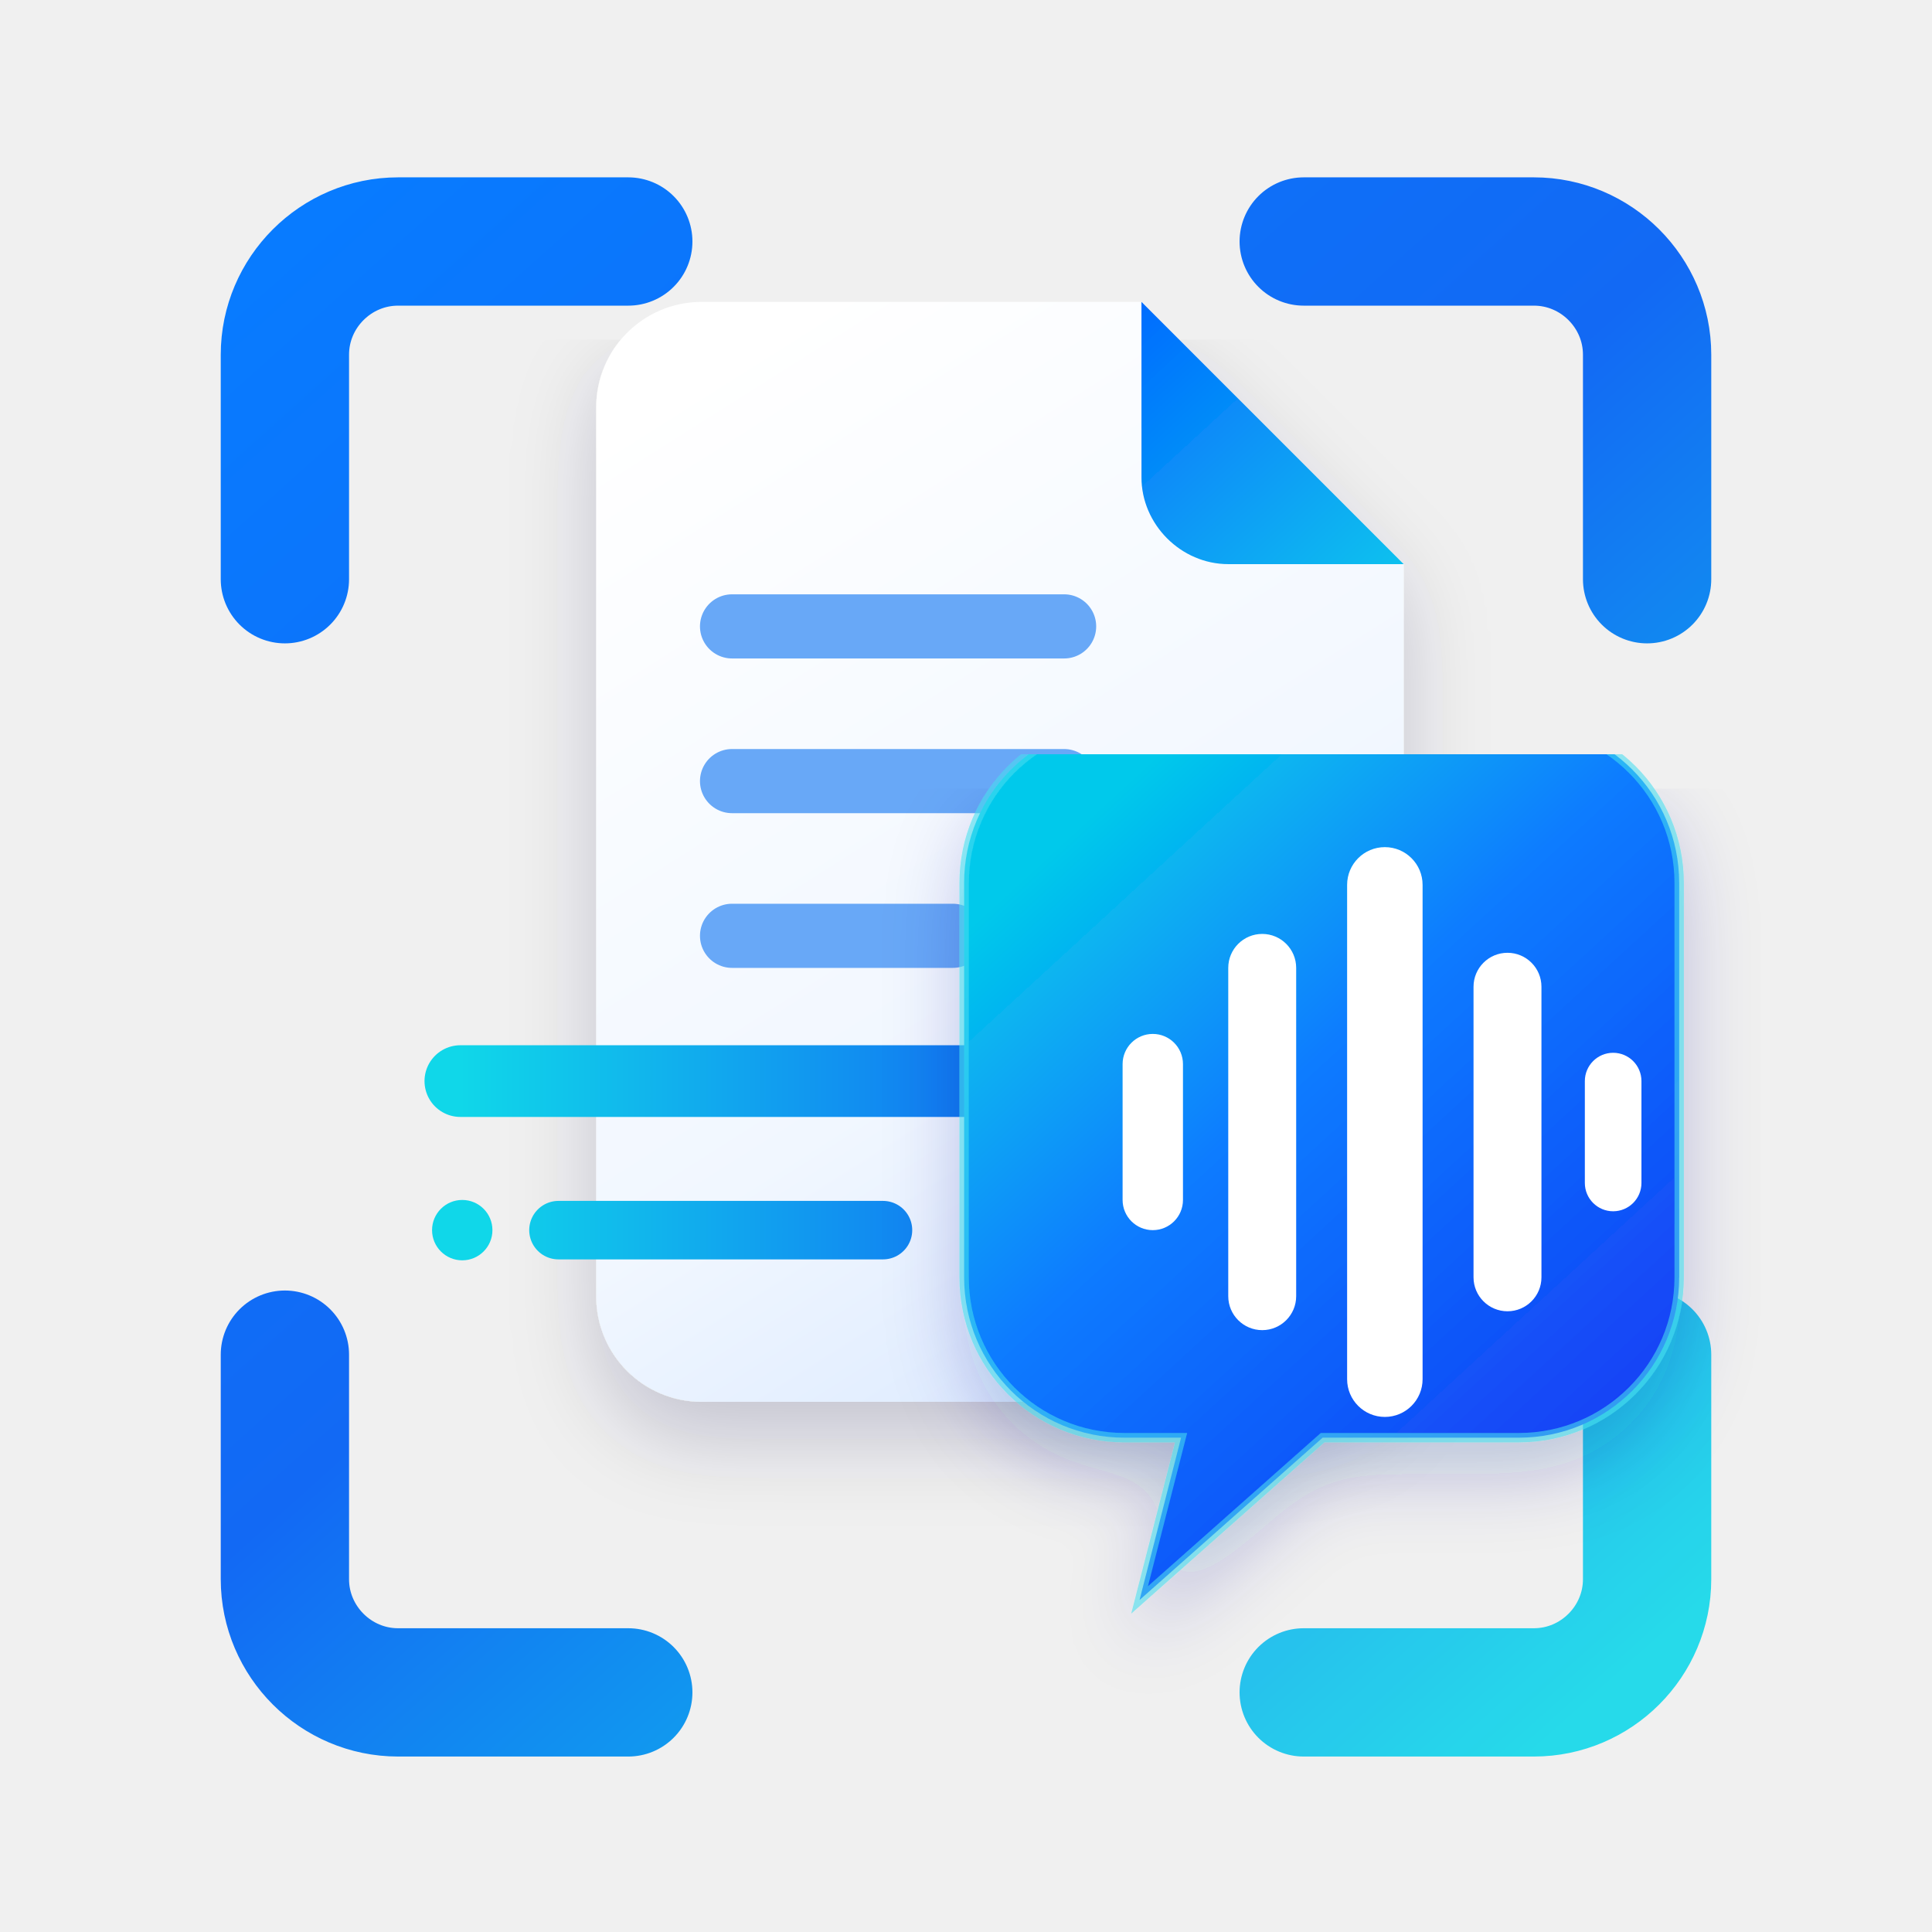
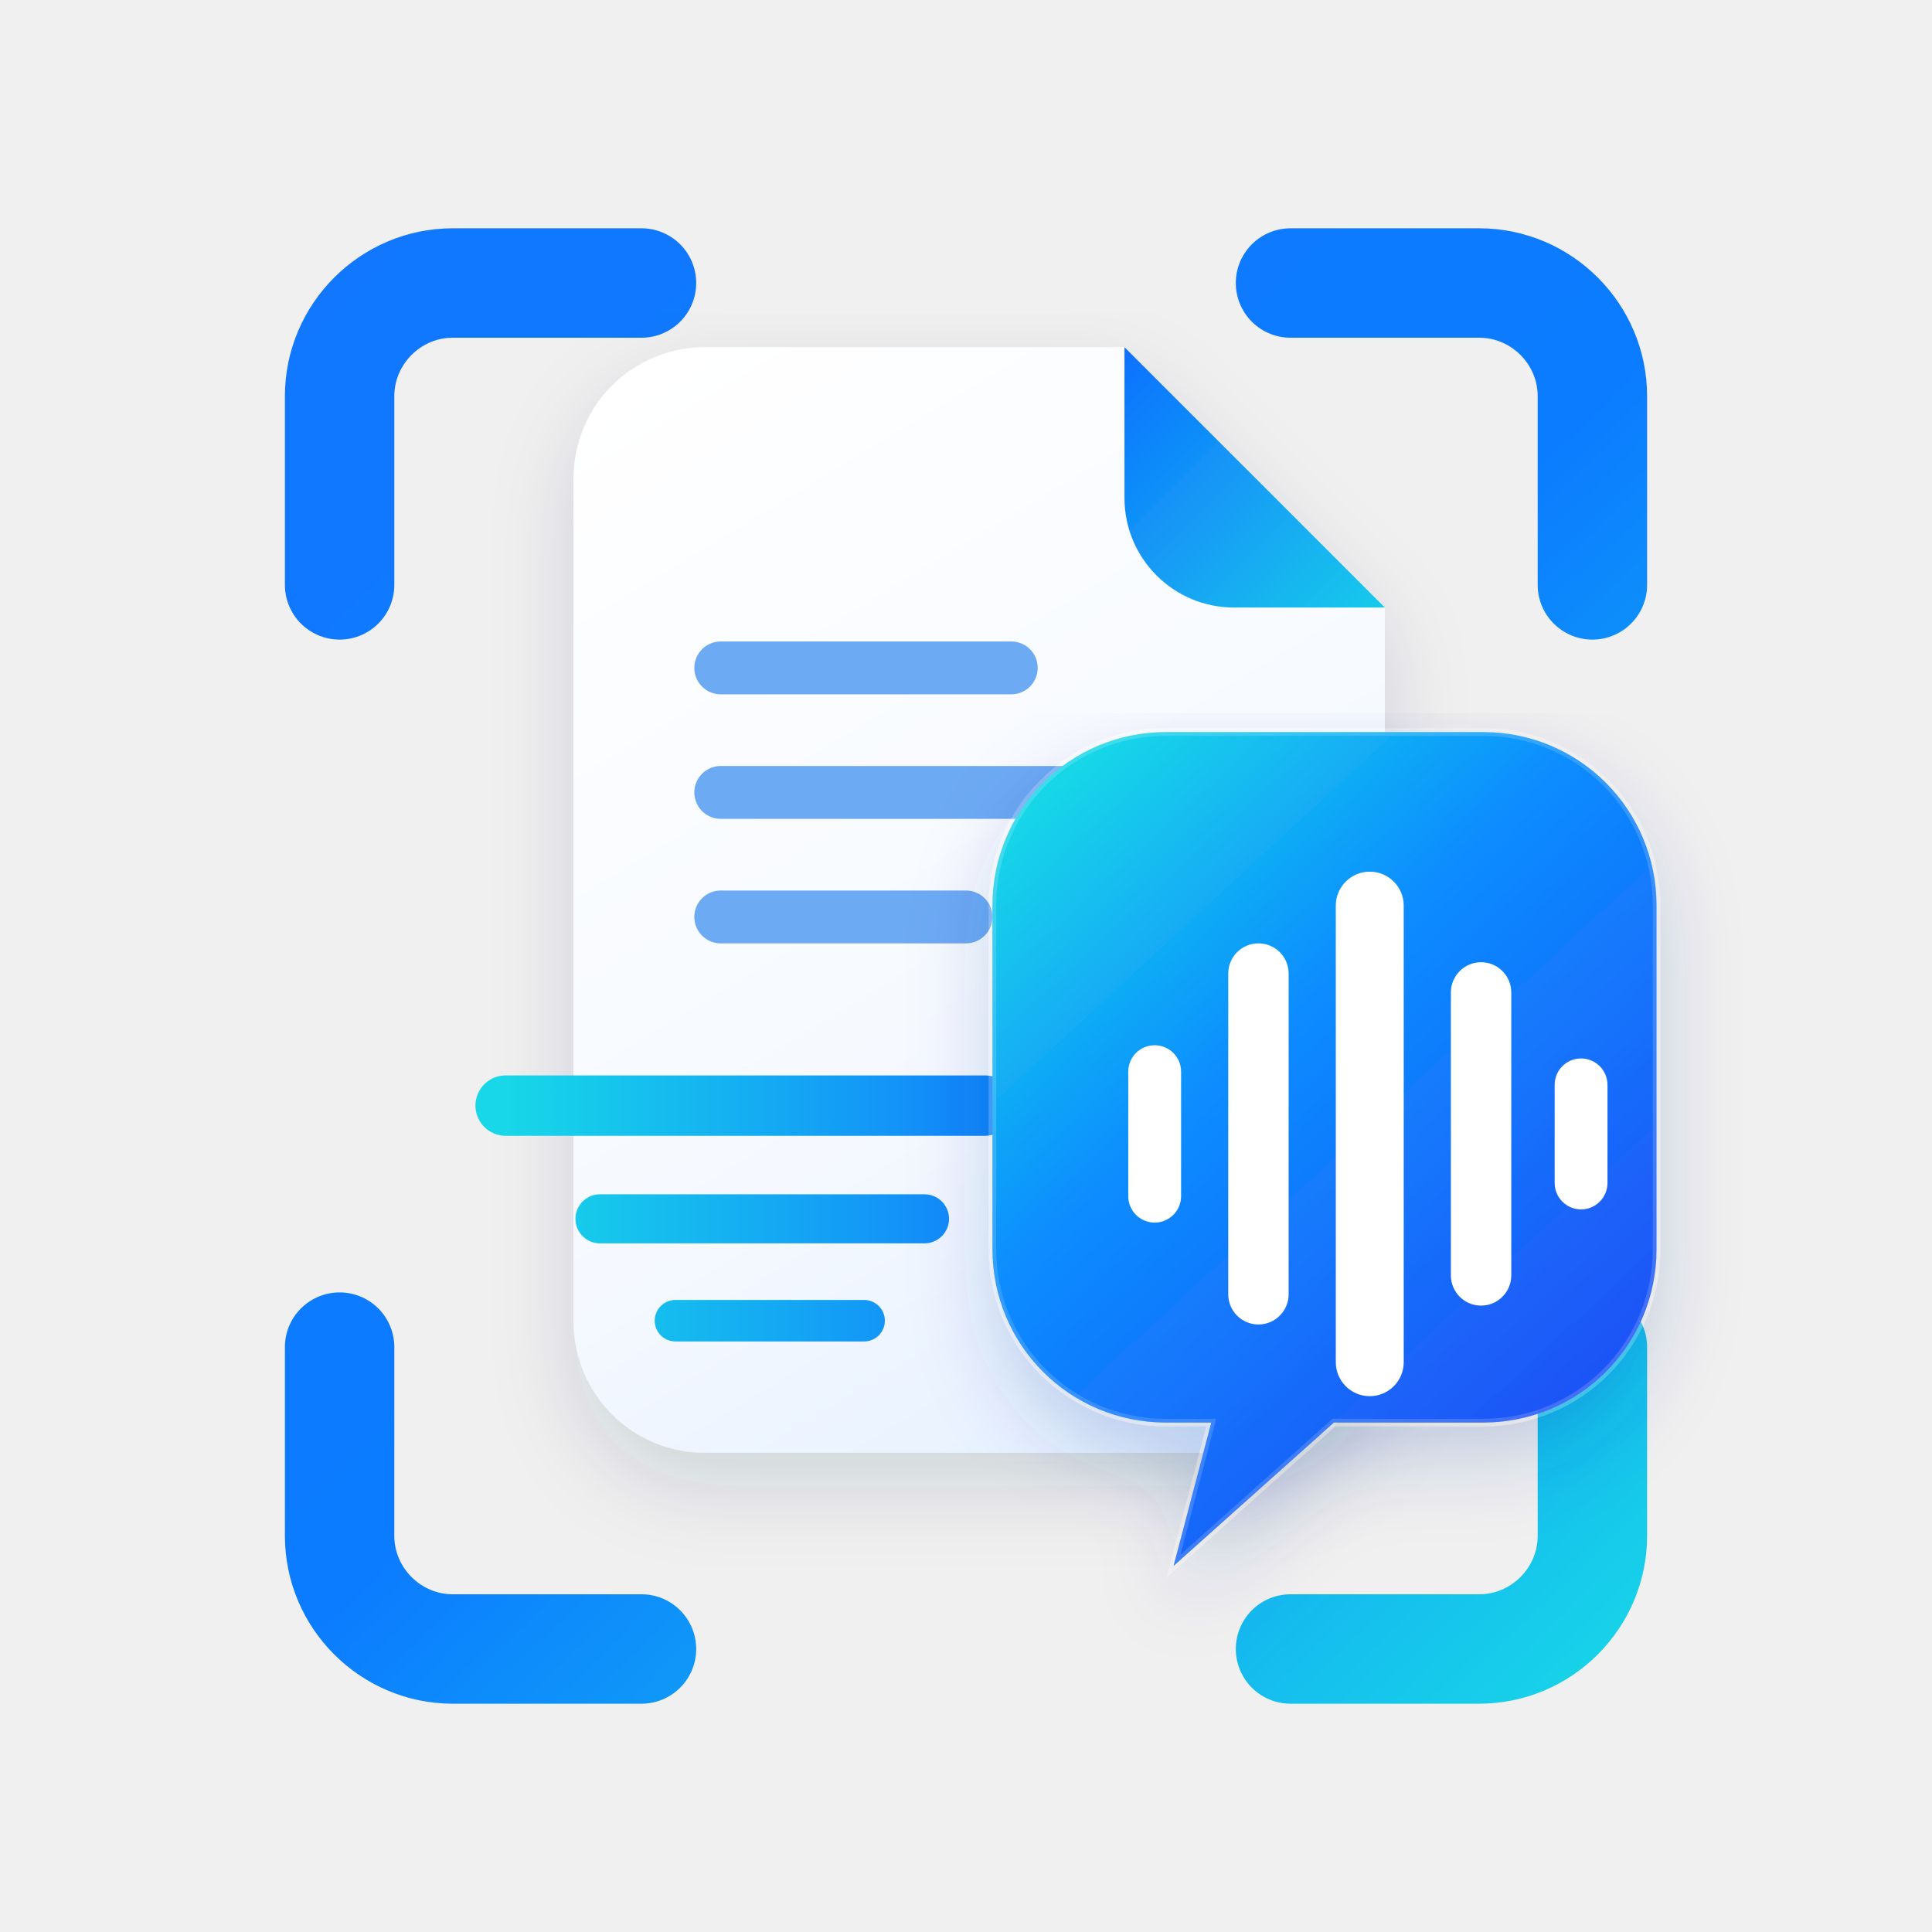
<svg xmlns="http://www.w3.org/2000/svg" width="1024" height="1024" viewBox="0 0 1024 1024" fill="none">
  <defs>
-     <linearGradient id="frame" x1="152" y1="126" x2="846" y2="900" gradientUnits="userSpaceOnUse">
-       <stop offset="0" stop-color="#087BFF" />
-       <stop offset="0.48" stop-color="#1269F4" />
-       <stop offset="1" stop-color="#10D7E9" />
+     <linearGradient id="frameGradient" x1="150" y1="132" x2="868" y2="884" gradientUnits="userSpaceOnUse">
+       <stop stop-color="#1177FF" />
+       <stop offset="0.52" stop-color="#0B7CFF" />
+       <stop offset="1" stop-color="#18D5E8" />
    </linearGradient>
-     <linearGradient id="fold" x1="571" y1="188" x2="742" y2="374" gradientUnits="userSpaceOnUse">
-       <stop stop-color="#006BFF" />
-       <stop offset="1" stop-color="#16D8EA" />
+     <linearGradient id="paperGradient" x1="318" y1="204" x2="650" y2="754" gradientUnits="userSpaceOnUse">
+       <stop stop-color="#FFFFFF" />
+       <stop offset="0.64" stop-color="#F5F9FF" />
+       <stop offset="1" stop-color="#E5F0FF" />
    </linearGradient>
-     <linearGradient id="paper" x1="340" y1="216" x2="665" y2="730" gradientUnits="userSpaceOnUse">
-       <stop stop-color="#FFFFFF" />
-       <stop offset="0.62" stop-color="#F1F7FF" />
-       <stop offset="1" stop-color="#D9E8FF" />
+     <linearGradient id="foldGradient" x1="588" y1="194" x2="745" y2="350" gradientUnits="userSpaceOnUse">
+       <stop stop-color="#0F71FF" />
+       <stop offset="1" stop-color="#17D7E8" />
    </linearGradient>
-     <linearGradient id="bubble" x1="535" y1="472" x2="852" y2="817" gradientUnits="userSpaceOnUse">
-       <stop stop-color="#06C9EB" />
-       <stop offset="0.38" stop-color="#087BFF" />
-       <stop offset="1" stop-color="#1837F4" />
+     <linearGradient id="bubbleGradient" x1="552" y1="425" x2="878" y2="779" gradientUnits="userSpaceOnUse">
+       <stop stop-color="#19D6E8" />
+       <stop offset="0.36" stop-color="#0C8CFF" />
+       <stop offset="1" stop-color="#2447F5" />
    </linearGradient>
-     <linearGradient id="stream" x1="244" y1="566" x2="565" y2="566" gradientUnits="userSpaceOnUse">
-       <stop stop-color="#10D7E9" />
-       <stop offset="1" stop-color="#1269F4" />
+     <linearGradient id="motionGradient" x1="268" y1="604" x2="565" y2="604" gradientUnits="userSpaceOnUse">
+       <stop stop-color="#17D7E8" />
+       <stop offset="1" stop-color="#1177FF" />
    </linearGradient>
-     <filter id="softShadow" x="210" y="160" width="700" height="740" filterUnits="userSpaceOnUse" color-interpolation-filters="sRGB">
-       <feDropShadow dx="0" dy="20" stdDeviation="22" flood-color="#041B4D" flood-opacity="0.18" />
+     <filter id="documentShadow" x="248" y="148" width="586" height="682" filterUnits="userSpaceOnUse" color-interpolation-filters="sRGB">
+       <feDropShadow dx="0" dy="18" stdDeviation="22" flood-color="#082451" flood-opacity="0.14" />
    </filter>
-     <filter id="bubbleShadow" x="443" y="400" width="500" height="526" filterUnits="userSpaceOnUse" color-interpolation-filters="sRGB">
-       <feDropShadow dx="0" dy="18" stdDeviation="20" flood-color="#052D91" flood-opacity="0.22" />
+     <filter id="bubbleShadow" x="466" y="360" width="494" height="518" filterUnits="userSpaceOnUse" color-interpolation-filters="sRGB">
+       <feDropShadow dx="0" dy="18" stdDeviation="22" flood-color="#0A3A9B" flood-opacity="0.20" />
    </filter>
  </defs>
-   <path d="M151 307V188C151 155 178 128 211 128H333" stroke="url(#frame)" stroke-width="68" stroke-linecap="round" />
-   <path d="M691 128H813C846 128 873 155 873 188V307" stroke="url(#frame)" stroke-width="68" stroke-linecap="round" />
-   <path d="M151 718V837C151 870 178 897 211 897H333" stroke="url(#frame)" stroke-width="68" stroke-linecap="round" />
-   <path d="M691 897H813C846 897 873 870 873 837V718" stroke="url(#frame)" stroke-width="68" stroke-linecap="round" opacity="0.9" />
-   <g filter="url(#softShadow)">
-     <path d="M316 216C316 185 341 160 372 160H605L744 299V687C744 718 719 743 688 743H372C341 743 316 718 316 687V216Z" fill="url(#paper)" />
-     <path d="M605 160L744 299H651C626 299 605 278 605 253V160Z" fill="url(#fold)" />
-     <path d="M388 332H564" stroke="#67A8F7" stroke-width="34" stroke-linecap="round" />
-     <path d="M388 414H564" stroke="#67A8F7" stroke-width="34" stroke-linecap="round" />
-     <path d="M388 496H505" stroke="#67A8F7" stroke-width="34" stroke-linecap="round" />
+   <g stroke="url(#frameGradient)" stroke-width="58" stroke-linecap="round" stroke-linejoin="round">
+     <path d="M180 310V210C180 177 207 150 240 150H340" />
+     <path d="M684 150H784C817 150 844 177 844 210V310" />
+     <path d="M180 714V814C180 847 207 874 240 874H340" />
+     <path d="M684 874H784C817 874 844 847 844 814V714" />
  </g>
-   <path d="M244 573H545" stroke="url(#stream)" stroke-width="38" stroke-linecap="round" />
-   <path d="M296 652H468" stroke="url(#stream)" stroke-width="31" stroke-linecap="round" />
-   <circle cx="245" cy="652" r="16" fill="#10D7E9" />
+   <g filter="url(#documentShadow)">
+     <path d="M304 254C304 215 335 184 374 184H596L734 322V700C734 739 703 770 664 770H374C335 770 304 739 304 700V254Z" fill="url(#paperGradient)" />
+     <path d="M596 184L734 322H654C622 322 596 296 596 264V184Z" fill="url(#foldGradient)" />
+     <path d="M382 354H536" stroke="#6DAAF4" stroke-width="28" stroke-linecap="round" />
+     <path d="M382 420H566" stroke="#6DAAF4" stroke-width="28" stroke-linecap="round" />
+     <path d="M382 486H512" stroke="#6DAAF4" stroke-width="28" stroke-linecap="round" />
+   </g>
+   <g stroke="url(#motionGradient)" stroke-linecap="round">
+     <path d="M268 586H522" stroke-width="32" />
+     <path d="M318 646H490" stroke-width="26" />
+     <path d="M358 700H458" stroke-width="22" />
+   </g>
  <g filter="url(#bubbleShadow)">
-     <path d="M511 468C511 421 549 383 596 383H805C852 383 890 421 890 468V677C890 724 852 762 805 762H701L604 848L626 762H596C549 762 511 724 511 677V468Z" fill="url(#bubble)" />
-     <path d="M511 468C511 421 549 383 596 383H805C852 383 890 421 890 468V677C890 724 852 762 805 762H701L604 848L626 762H596C549 762 511 724 511 677V468Z" stroke="#48DDF0" stroke-opacity="0.58" stroke-width="5" />
+     <path d="M526 480C526 429 567 388 618 388H786C837 388 878 429 878 480V662C878 713 837 754 786 754H707L622 830L642 754H618C567 754 526 713 526 662V480Z" fill="url(#bubbleGradient)" />
+     <path d="M526 480C526 429 567 388 618 388H786C837 388 878 429 878 480V662C878 713 837 754 786 754H707L622 830L642 754H618C567 754 526 713 526 662V480Z" stroke="white" stroke-opacity="0.16" stroke-width="4" />
  </g>
-   <rect x="595" y="548" width="32" height="104" rx="16" fill="white" />
-   <rect x="651" y="495" width="36" height="210" rx="18" fill="white" />
-   <rect x="714" y="449" width="40" height="302" rx="20" fill="white" />
-   <rect x="781" y="505" width="36" height="190" rx="18" fill="white" />
-   <rect x="840" y="558" width="30" height="84" rx="15" fill="white" />
+   <g fill="white">
+     <rect x="598" y="554" width="28" height="94" rx="14" />
+     <rect x="651" y="500" width="32" height="202" rx="16" />
+     <rect x="708" y="462" width="36" height="278" rx="18" />
+     <rect x="769" y="510" width="32" height="182" rx="16" />
+     <rect x="824" y="561" width="28" height="80" rx="14" />
+   </g>
</svg>
